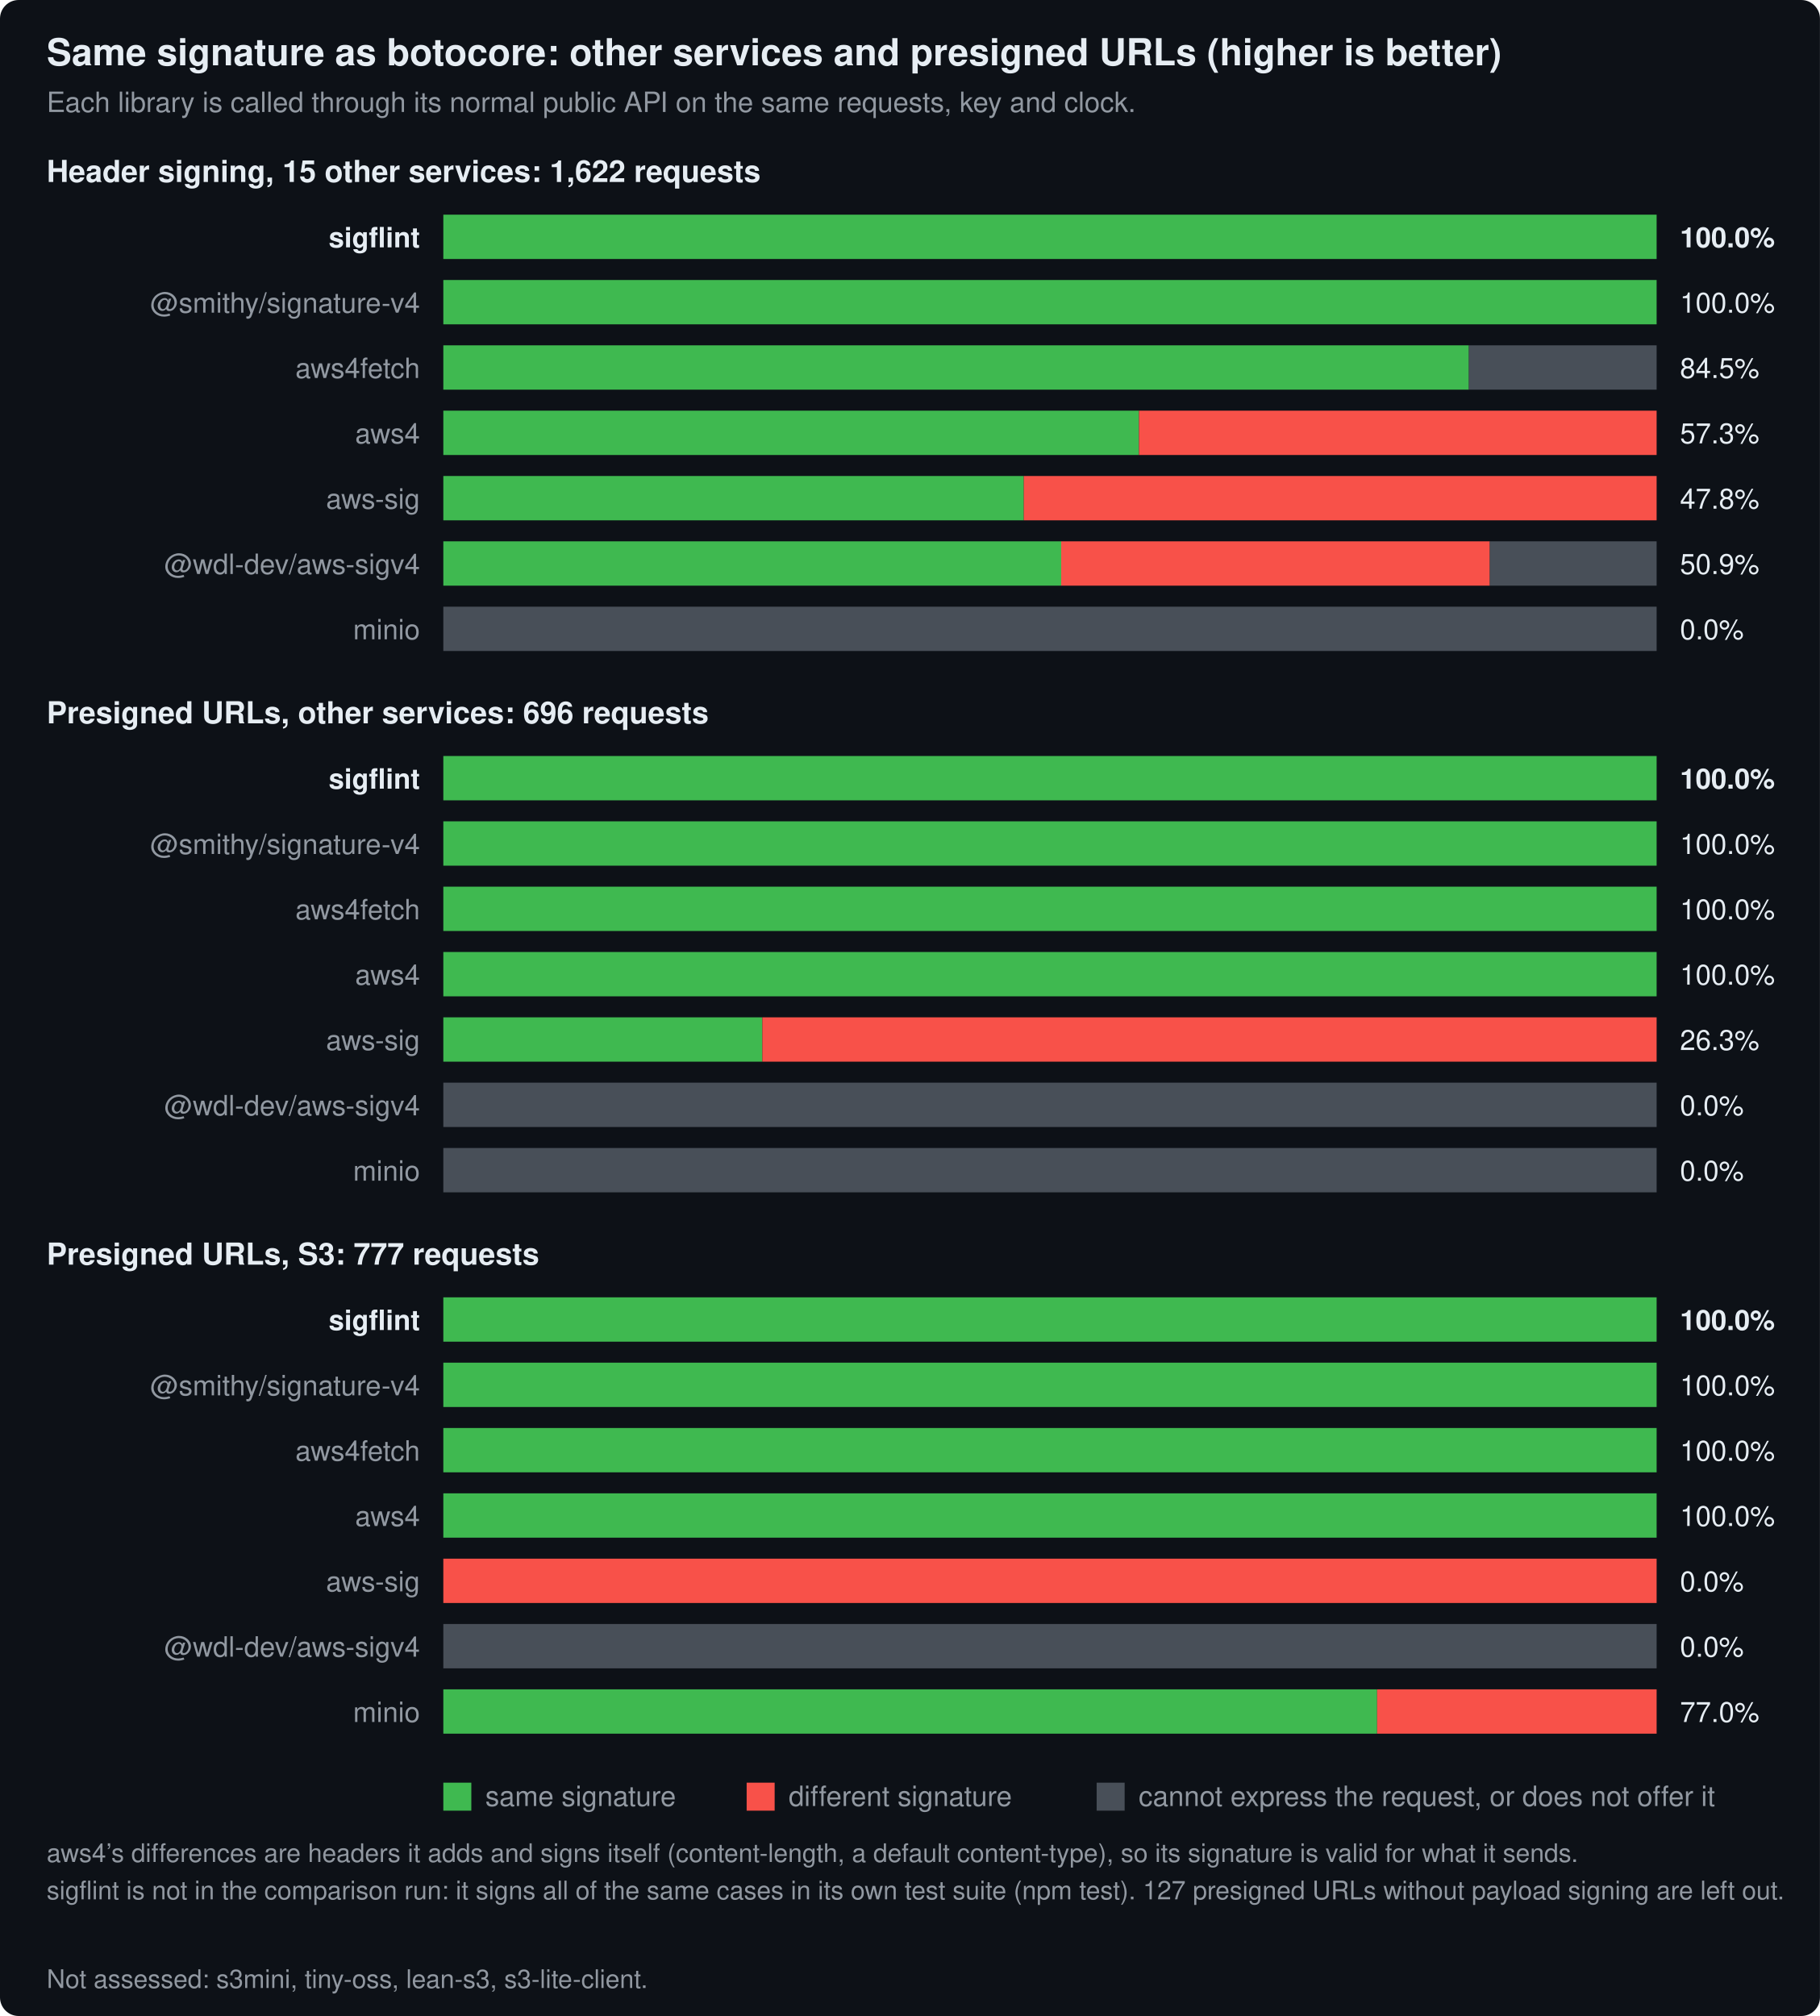
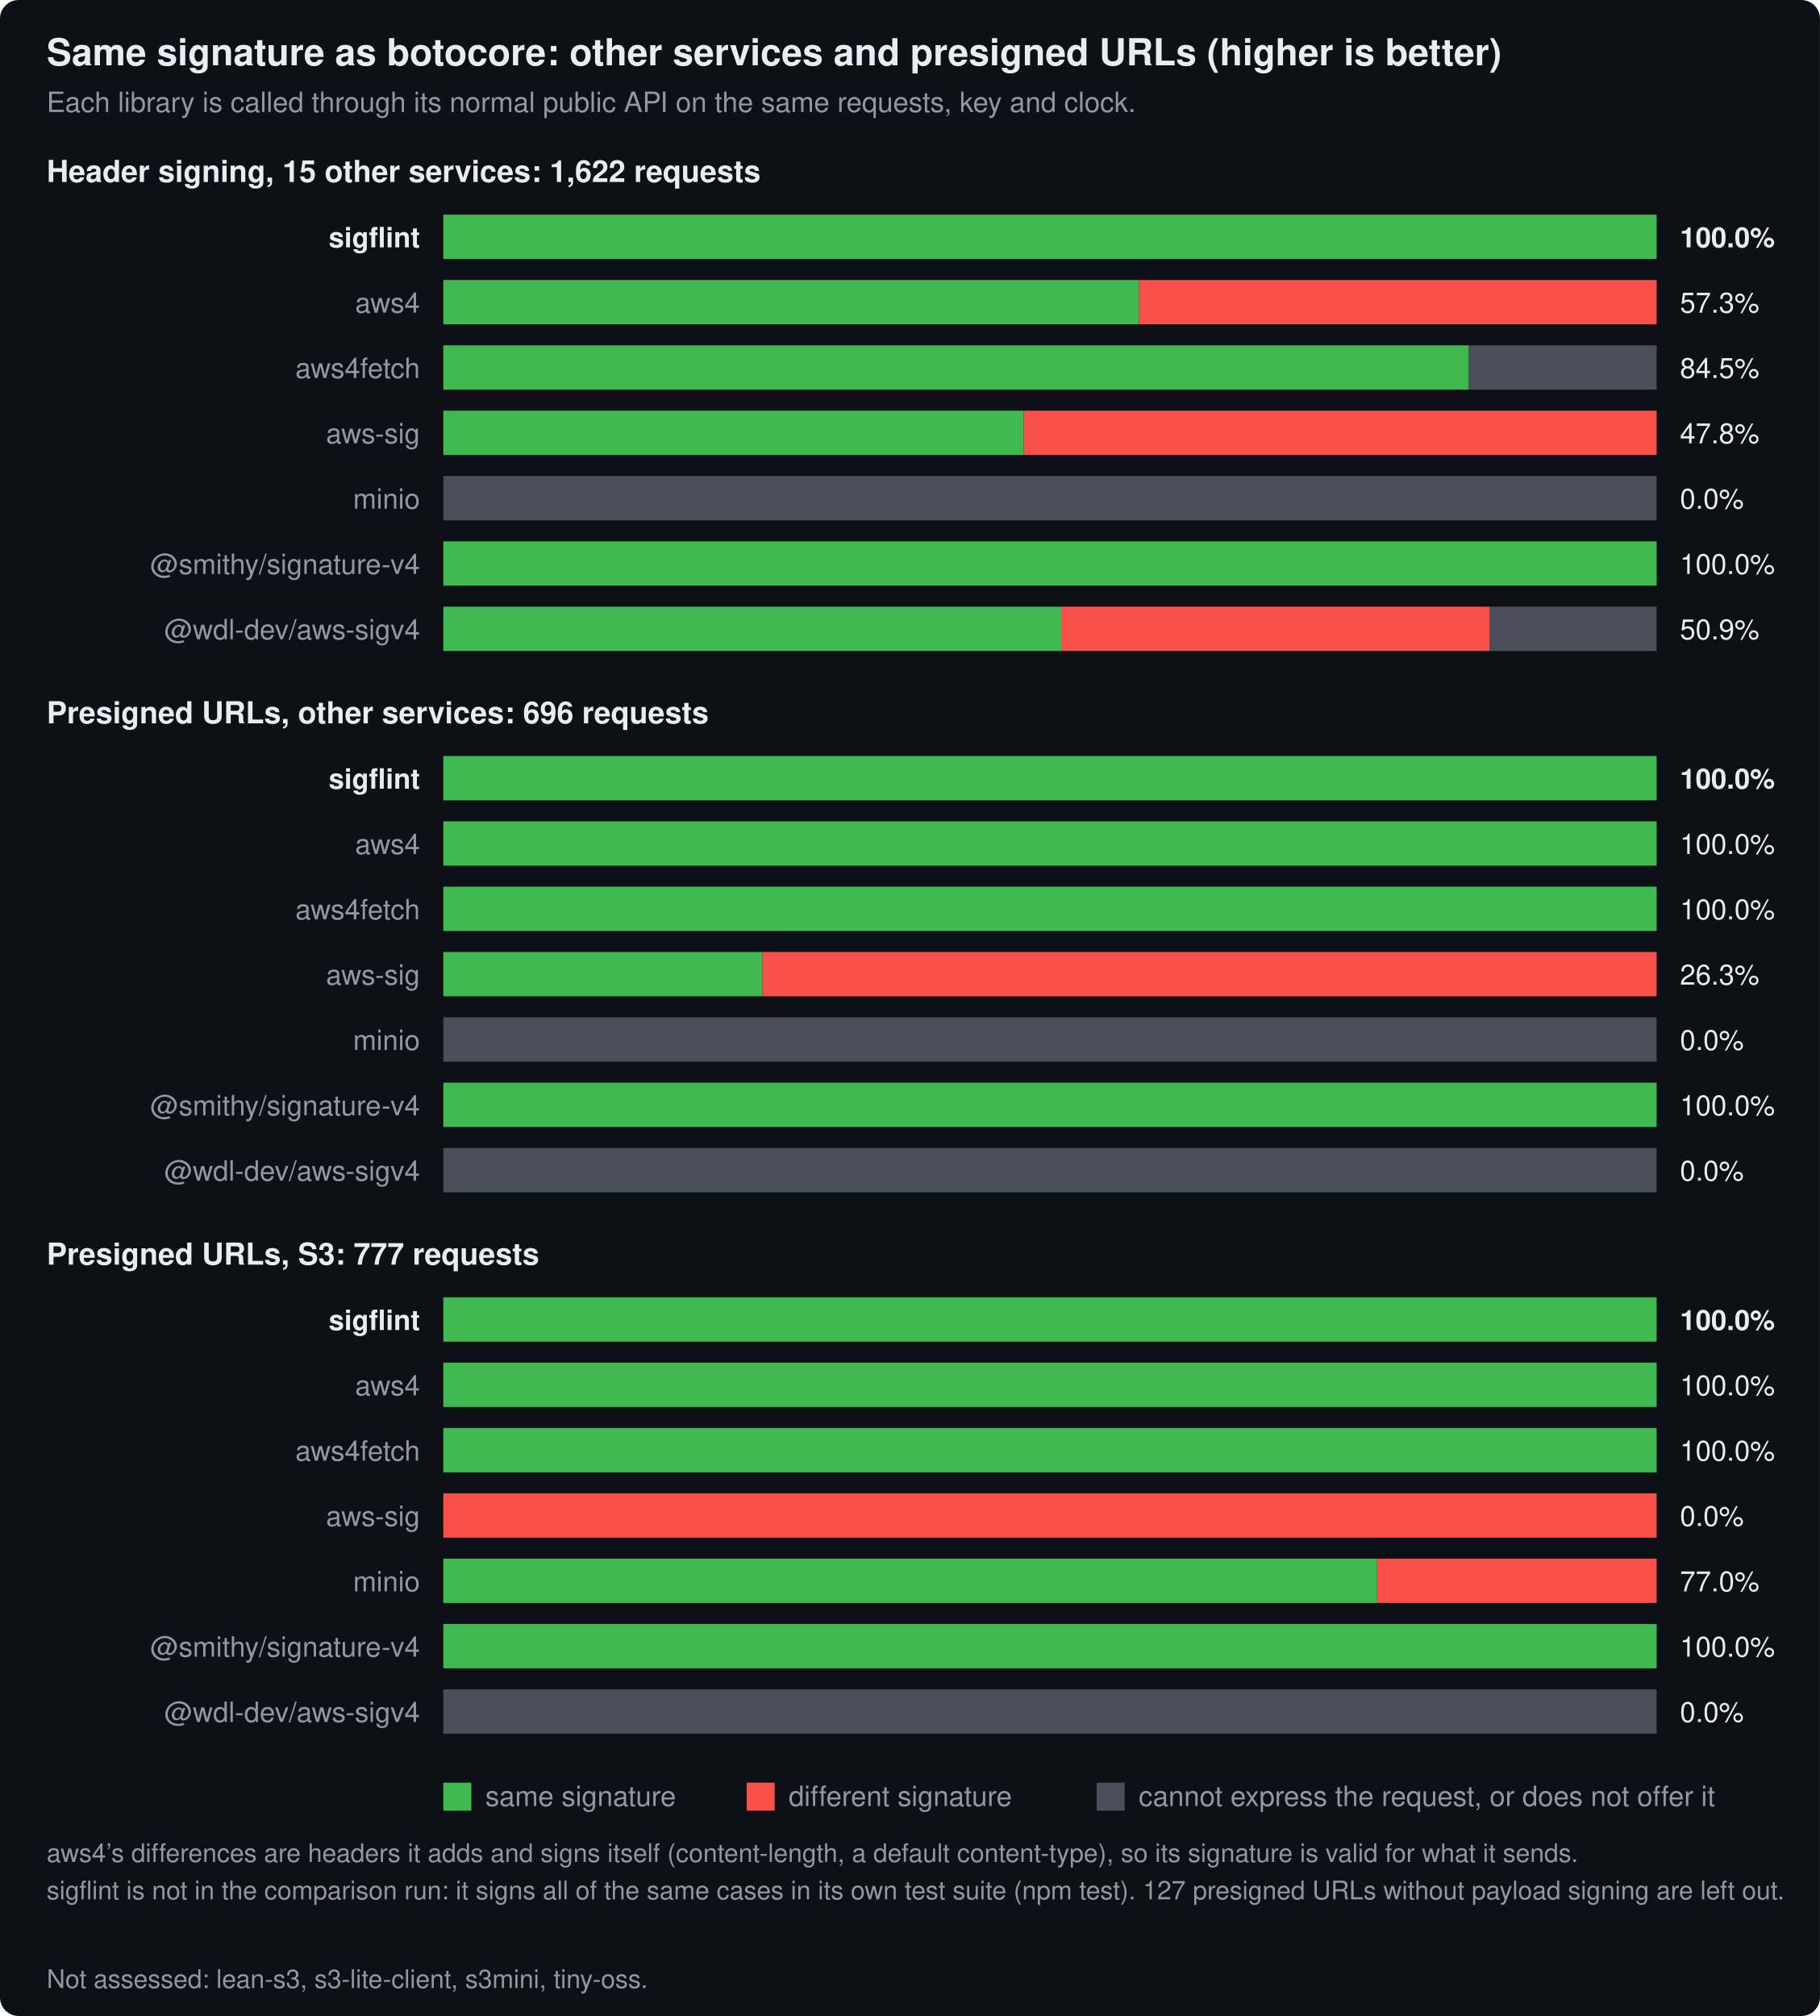
<svg xmlns="http://www.w3.org/2000/svg" width="780" height="864" viewBox="0 0 780 864" role="img" aria-labelledby="t d" font-family="-apple-system,BlinkMacSystemFont,'Segoe UI',Helvetica,Arial,sans-serif">
  <rect width="780" height="864" rx="8" fill="#0d1117" />
  <text x="20" y="28" font-size="16" fill="#e6edf3" text-anchor="start" font-weight="600">Same signature as botocore: other services and presigned URLs (higher is better)</text>
  <text x="20" y="48" font-size="12" fill="#9198a1" text-anchor="start" font-weight="400">Each library is called through its normal public API on the same requests, key and clock.</text>
  <text x="20" y="78" font-size="13" fill="#e6edf3" text-anchor="start" font-weight="600">Header signing, 15 other services: 1,622 requests</text>
  <text x="180" y="106" font-size="12" fill="#e6edf3" text-anchor="end" font-weight="700">sigflint</text>
  <rect x="190" y="92" width="520" height="19" fill="#3fb950" />
  <text x="720" y="106" font-size="12" fill="#e6edf3" text-anchor="start" font-weight="700">100.0%</text>
-   <text x="180" y="134" font-size="12" fill="#9198a1" text-anchor="end" font-weight="400">@smithy/signature-v4</text>
-   <rect x="190" y="120" width="520" height="19" fill="#3fb950" />
-   <text x="720" y="134" font-size="12" fill="#e6edf3" text-anchor="start" font-weight="400">100.0%</text>
+   <text x="180" y="134" font-size="12" fill="#9198a1" text-anchor="end" font-weight="400">aws4</text>
+   <rect x="190" y="120" width="298.15" height="19" fill="#3fb950" />
+   <rect x="488.15" y="120" width="221.85" height="19" fill="#f85149" />
+   <text x="720" y="134" font-size="12" fill="#e6edf3" text-anchor="start" font-weight="400">57.3%</text>
  <text x="180" y="162" font-size="12" fill="#9198a1" text-anchor="end" font-weight="400">aws4fetch</text>
  <rect x="190" y="148" width="439.531" height="19" fill="#3fb950" />
  <rect x="629.531" y="148" width="80.469" height="19" fill="#484f58" />
  <text x="720" y="162" font-size="12" fill="#e6edf3" text-anchor="start" font-weight="400">84.5%</text>
-   <text x="180" y="190" font-size="12" fill="#9198a1" text-anchor="end" font-weight="400">aws4</text>
-   <rect x="190" y="176" width="298.15" height="19" fill="#3fb950" />
-   <rect x="488.15" y="176" width="221.85" height="19" fill="#f85149" />
-   <text x="720" y="190" font-size="12" fill="#e6edf3" text-anchor="start" font-weight="400">57.3%</text>
-   <text x="180" y="218" font-size="12" fill="#9198a1" text-anchor="end" font-weight="400">aws-sig</text>
-   <rect x="190" y="204" width="248.779" height="19" fill="#3fb950" />
-   <rect x="438.779" y="204" width="271.221" height="19" fill="#f85149" />
-   <text x="720" y="218" font-size="12" fill="#e6edf3" text-anchor="start" font-weight="400">47.8%</text>
-   <text x="180" y="246" font-size="12" fill="#9198a1" text-anchor="end" font-weight="400">@wdl-dev/aws-sigv4</text>
-   <rect x="190" y="232" width="264.809" height="19" fill="#3fb950" />
-   <rect x="454.809" y="232" width="183.699" height="19" fill="#f85149" />
-   <rect x="638.508" y="232" width="71.492" height="19" fill="#484f58" />
-   <text x="720" y="246" font-size="12" fill="#e6edf3" text-anchor="start" font-weight="400">50.9%</text>
-   <text x="180" y="274" font-size="12" fill="#9198a1" text-anchor="end" font-weight="400">minio</text>
-   <rect x="190" y="260" width="520" height="19" fill="#484f58" />
-   <text x="720" y="274" font-size="12" fill="#e6edf3" text-anchor="start" font-weight="400">0.0%</text>
+   <text x="180" y="190" font-size="12" fill="#9198a1" text-anchor="end" font-weight="400">aws-sig</text>
+   <rect x="190" y="176" width="248.779" height="19" fill="#3fb950" />
+   <rect x="438.779" y="176" width="271.221" height="19" fill="#f85149" />
+   <text x="720" y="190" font-size="12" fill="#e6edf3" text-anchor="start" font-weight="400">47.8%</text>
+   <text x="180" y="218" font-size="12" fill="#9198a1" text-anchor="end" font-weight="400">minio</text>
+   <rect x="190" y="204" width="520" height="19" fill="#484f58" />
+   <text x="720" y="218" font-size="12" fill="#e6edf3" text-anchor="start" font-weight="400">0.0%</text>
+   <text x="180" y="246" font-size="12" fill="#9198a1" text-anchor="end" font-weight="400">@smithy/signature-v4</text>
+   <rect x="190" y="232" width="520" height="19" fill="#3fb950" />
+   <text x="720" y="246" font-size="12" fill="#e6edf3" text-anchor="start" font-weight="400">100.0%</text>
+   <text x="180" y="274" font-size="12" fill="#9198a1" text-anchor="end" font-weight="400">@wdl-dev/aws-sigv4</text>
+   <rect x="190" y="260" width="264.809" height="19" fill="#3fb950" />
+   <rect x="454.809" y="260" width="183.699" height="19" fill="#f85149" />
+   <rect x="638.508" y="260" width="71.492" height="19" fill="#484f58" />
+   <text x="720" y="274" font-size="12" fill="#e6edf3" text-anchor="start" font-weight="400">50.9%</text>
  <text x="20" y="310" font-size="13" fill="#e6edf3" text-anchor="start" font-weight="600">Presigned URLs, other services: 696 requests</text>
  <text x="180" y="338" font-size="12" fill="#e6edf3" text-anchor="end" font-weight="700">sigflint</text>
  <rect x="190" y="324" width="520" height="19" fill="#3fb950" />
  <text x="720" y="338" font-size="12" fill="#e6edf3" text-anchor="start" font-weight="700">100.0%</text>
-   <text x="180" y="366" font-size="12" fill="#9198a1" text-anchor="end" font-weight="400">@smithy/signature-v4</text>
+   <text x="180" y="366" font-size="12" fill="#9198a1" text-anchor="end" font-weight="400">aws4</text>
  <rect x="190" y="352" width="520" height="19" fill="#3fb950" />
  <text x="720" y="366" font-size="12" fill="#e6edf3" text-anchor="start" font-weight="400">100.0%</text>
  <text x="180" y="394" font-size="12" fill="#9198a1" text-anchor="end" font-weight="400">aws4fetch</text>
  <rect x="190" y="380" width="520" height="19" fill="#3fb950" />
  <text x="720" y="394" font-size="12" fill="#e6edf3" text-anchor="start" font-weight="400">100.0%</text>
-   <text x="180" y="422" font-size="12" fill="#9198a1" text-anchor="end" font-weight="400">aws4</text>
-   <rect x="190" y="408" width="520" height="19" fill="#3fb950" />
-   <text x="720" y="422" font-size="12" fill="#e6edf3" text-anchor="start" font-weight="400">100.0%</text>
-   <text x="180" y="450" font-size="12" fill="#9198a1" text-anchor="end" font-weight="400">aws-sig</text>
-   <rect x="190" y="436" width="136.724" height="19" fill="#3fb950" />
-   <rect x="326.724" y="436" width="383.276" height="19" fill="#f85149" />
-   <text x="720" y="450" font-size="12" fill="#e6edf3" text-anchor="start" font-weight="400">26.3%</text>
-   <text x="180" y="478" font-size="12" fill="#9198a1" text-anchor="end" font-weight="400">@wdl-dev/aws-sigv4</text>
-   <rect x="190" y="464" width="520" height="19" fill="#484f58" />
-   <text x="720" y="478" font-size="12" fill="#e6edf3" text-anchor="start" font-weight="400">0.0%</text>
-   <text x="180" y="506" font-size="12" fill="#9198a1" text-anchor="end" font-weight="400">minio</text>
+   <text x="180" y="422" font-size="12" fill="#9198a1" text-anchor="end" font-weight="400">aws-sig</text>
+   <rect x="190" y="408" width="136.724" height="19" fill="#3fb950" />
+   <rect x="326.724" y="408" width="383.276" height="19" fill="#f85149" />
+   <text x="720" y="422" font-size="12" fill="#e6edf3" text-anchor="start" font-weight="400">26.3%</text>
+   <text x="180" y="450" font-size="12" fill="#9198a1" text-anchor="end" font-weight="400">minio</text>
+   <rect x="190" y="436" width="520" height="19" fill="#484f58" />
+   <text x="720" y="450" font-size="12" fill="#e6edf3" text-anchor="start" font-weight="400">0.0%</text>
+   <text x="180" y="478" font-size="12" fill="#9198a1" text-anchor="end" font-weight="400">@smithy/signature-v4</text>
+   <rect x="190" y="464" width="520" height="19" fill="#3fb950" />
+   <text x="720" y="478" font-size="12" fill="#e6edf3" text-anchor="start" font-weight="400">100.0%</text>
+   <text x="180" y="506" font-size="12" fill="#9198a1" text-anchor="end" font-weight="400">@wdl-dev/aws-sigv4</text>
  <rect x="190" y="492" width="520" height="19" fill="#484f58" />
  <text x="720" y="506" font-size="12" fill="#e6edf3" text-anchor="start" font-weight="400">0.0%</text>
  <text x="20" y="542" font-size="13" fill="#e6edf3" text-anchor="start" font-weight="600">Presigned URLs, S3: 777 requests</text>
  <text x="180" y="570" font-size="12" fill="#e6edf3" text-anchor="end" font-weight="700">sigflint</text>
  <rect x="190" y="556" width="520" height="19" fill="#3fb950" />
  <text x="720" y="570" font-size="12" fill="#e6edf3" text-anchor="start" font-weight="700">100.0%</text>
-   <text x="180" y="598" font-size="12" fill="#9198a1" text-anchor="end" font-weight="400">@smithy/signature-v4</text>
+   <text x="180" y="598" font-size="12" fill="#9198a1" text-anchor="end" font-weight="400">aws4</text>
  <rect x="190" y="584" width="520" height="19" fill="#3fb950" />
  <text x="720" y="598" font-size="12" fill="#e6edf3" text-anchor="start" font-weight="400">100.0%</text>
  <text x="180" y="626" font-size="12" fill="#9198a1" text-anchor="end" font-weight="400">aws4fetch</text>
  <rect x="190" y="612" width="520" height="19" fill="#3fb950" />
  <text x="720" y="626" font-size="12" fill="#e6edf3" text-anchor="start" font-weight="400">100.0%</text>
-   <text x="180" y="654" font-size="12" fill="#9198a1" text-anchor="end" font-weight="400">aws4</text>
-   <rect x="190" y="640" width="520" height="19" fill="#3fb950" />
-   <text x="720" y="654" font-size="12" fill="#e6edf3" text-anchor="start" font-weight="400">100.0%</text>
-   <text x="180" y="682" font-size="12" fill="#9198a1" text-anchor="end" font-weight="400">aws-sig</text>
-   <rect x="190" y="668" width="520" height="19" fill="#f85149" />
-   <text x="720" y="682" font-size="12" fill="#e6edf3" text-anchor="start" font-weight="400">0.0%</text>
-   <text x="180" y="710" font-size="12" fill="#9198a1" text-anchor="end" font-weight="400">@wdl-dev/aws-sigv4</text>
-   <rect x="190" y="696" width="520" height="19" fill="#484f58" />
-   <text x="720" y="710" font-size="12" fill="#e6edf3" text-anchor="start" font-weight="400">0.0%</text>
-   <text x="180" y="738" font-size="12" fill="#9198a1" text-anchor="end" font-weight="400">minio</text>
-   <rect x="190" y="724" width="400.206" height="19" fill="#3fb950" />
-   <rect x="590.206" y="724" width="119.794" height="19" fill="#f85149" />
-   <text x="720" y="738" font-size="12" fill="#e6edf3" text-anchor="start" font-weight="400">77.0%</text>
+   <text x="180" y="654" font-size="12" fill="#9198a1" text-anchor="end" font-weight="400">aws-sig</text>
+   <rect x="190" y="640" width="520" height="19" fill="#f85149" />
+   <text x="720" y="654" font-size="12" fill="#e6edf3" text-anchor="start" font-weight="400">0.0%</text>
+   <text x="180" y="682" font-size="12" fill="#9198a1" text-anchor="end" font-weight="400">minio</text>
+   <rect x="190" y="668" width="400.206" height="19" fill="#3fb950" />
+   <rect x="590.206" y="668" width="119.794" height="19" fill="#f85149" />
+   <text x="720" y="682" font-size="12" fill="#e6edf3" text-anchor="start" font-weight="400">77.0%</text>
+   <text x="180" y="710" font-size="12" fill="#9198a1" text-anchor="end" font-weight="400">@smithy/signature-v4</text>
+   <rect x="190" y="696" width="520" height="19" fill="#3fb950" />
+   <text x="720" y="710" font-size="12" fill="#e6edf3" text-anchor="start" font-weight="400">100.0%</text>
+   <text x="180" y="738" font-size="12" fill="#9198a1" text-anchor="end" font-weight="400">@wdl-dev/aws-sigv4</text>
+   <rect x="190" y="724" width="520" height="19" fill="#484f58" />
+   <text x="720" y="738" font-size="12" fill="#e6edf3" text-anchor="start" font-weight="400">0.0%</text>
  <rect x="190" y="764" width="12" height="12" fill="#3fb950" />
  <text x="208" y="774" font-size="12" fill="#9198a1" text-anchor="start" font-weight="400">same signature</text>
  <rect x="320" y="764" width="12" height="12" fill="#f85149" />
  <text x="338" y="774" font-size="12" fill="#9198a1" text-anchor="start" font-weight="400">different signature</text>
  <rect x="470" y="764" width="12" height="12" fill="#484f58" />
  <text x="488" y="774" font-size="12" fill="#9198a1" text-anchor="start" font-weight="400">cannot express the request, or does not offer it</text>
  <text x="20" y="798" font-size="11" fill="#9198a1" text-anchor="start" font-weight="400">aws4’s differences are headers it adds and signs itself (content-length, a default content-type), so its signature is valid for what it sends.</text>
  <text x="20" y="814" font-size="11" fill="#9198a1" text-anchor="start" font-weight="400">sigflint is not in the comparison run: it signs all of the same cases in its own test suite (npm test). 127 presigned URLs without payload signing are left out.</text>
-   <text x="20" y="852" font-size="11" fill="#9198a1" text-anchor="start" font-weight="400">Not assessed: s3mini, tiny-oss, lean-s3, s3-lite-client.</text>
+   <text x="20" y="852" font-size="11" fill="#9198a1" text-anchor="start" font-weight="400">Not assessed: lean-s3, s3-lite-client, s3mini, tiny-oss.</text>
</svg>
